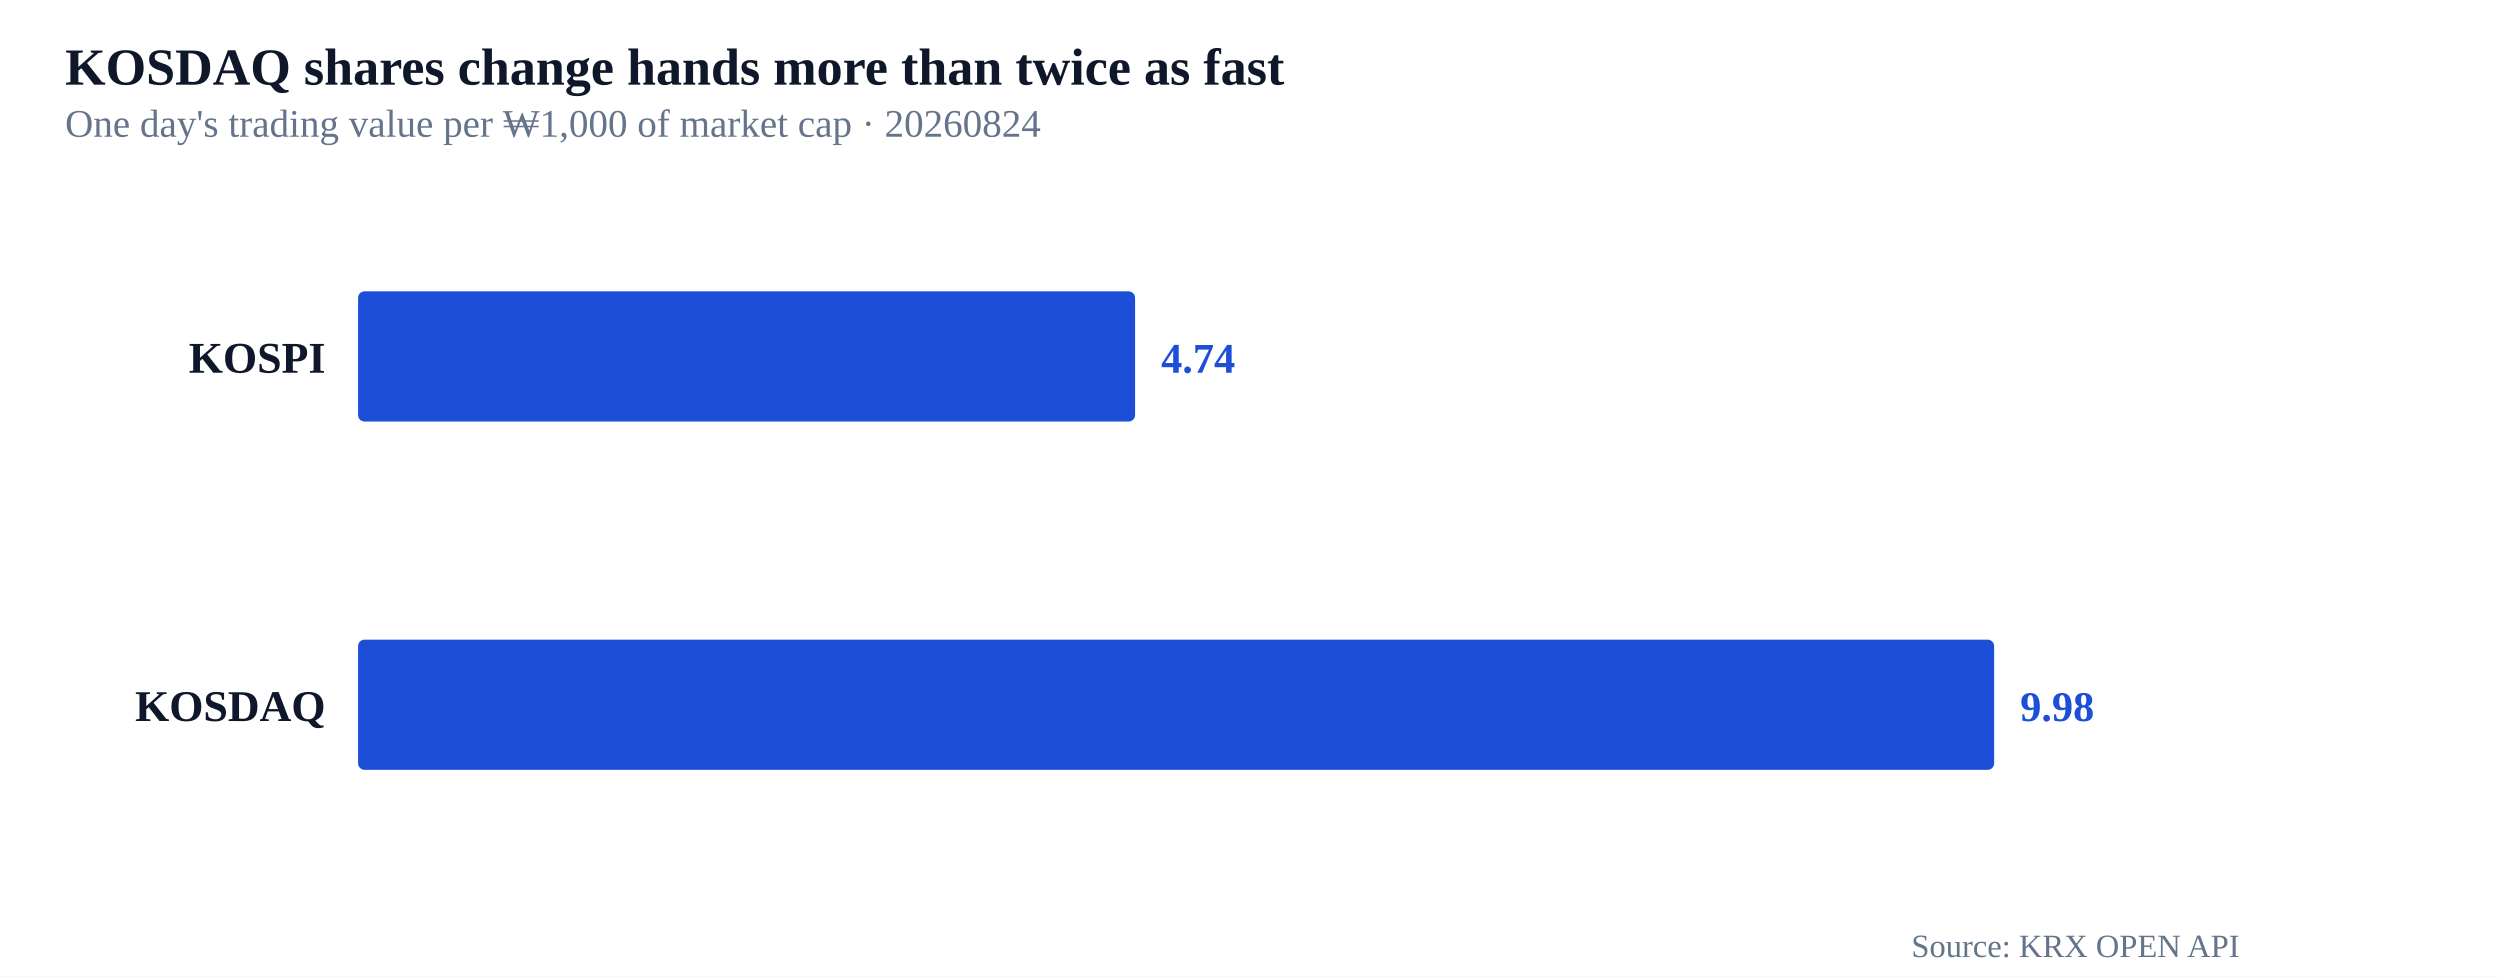
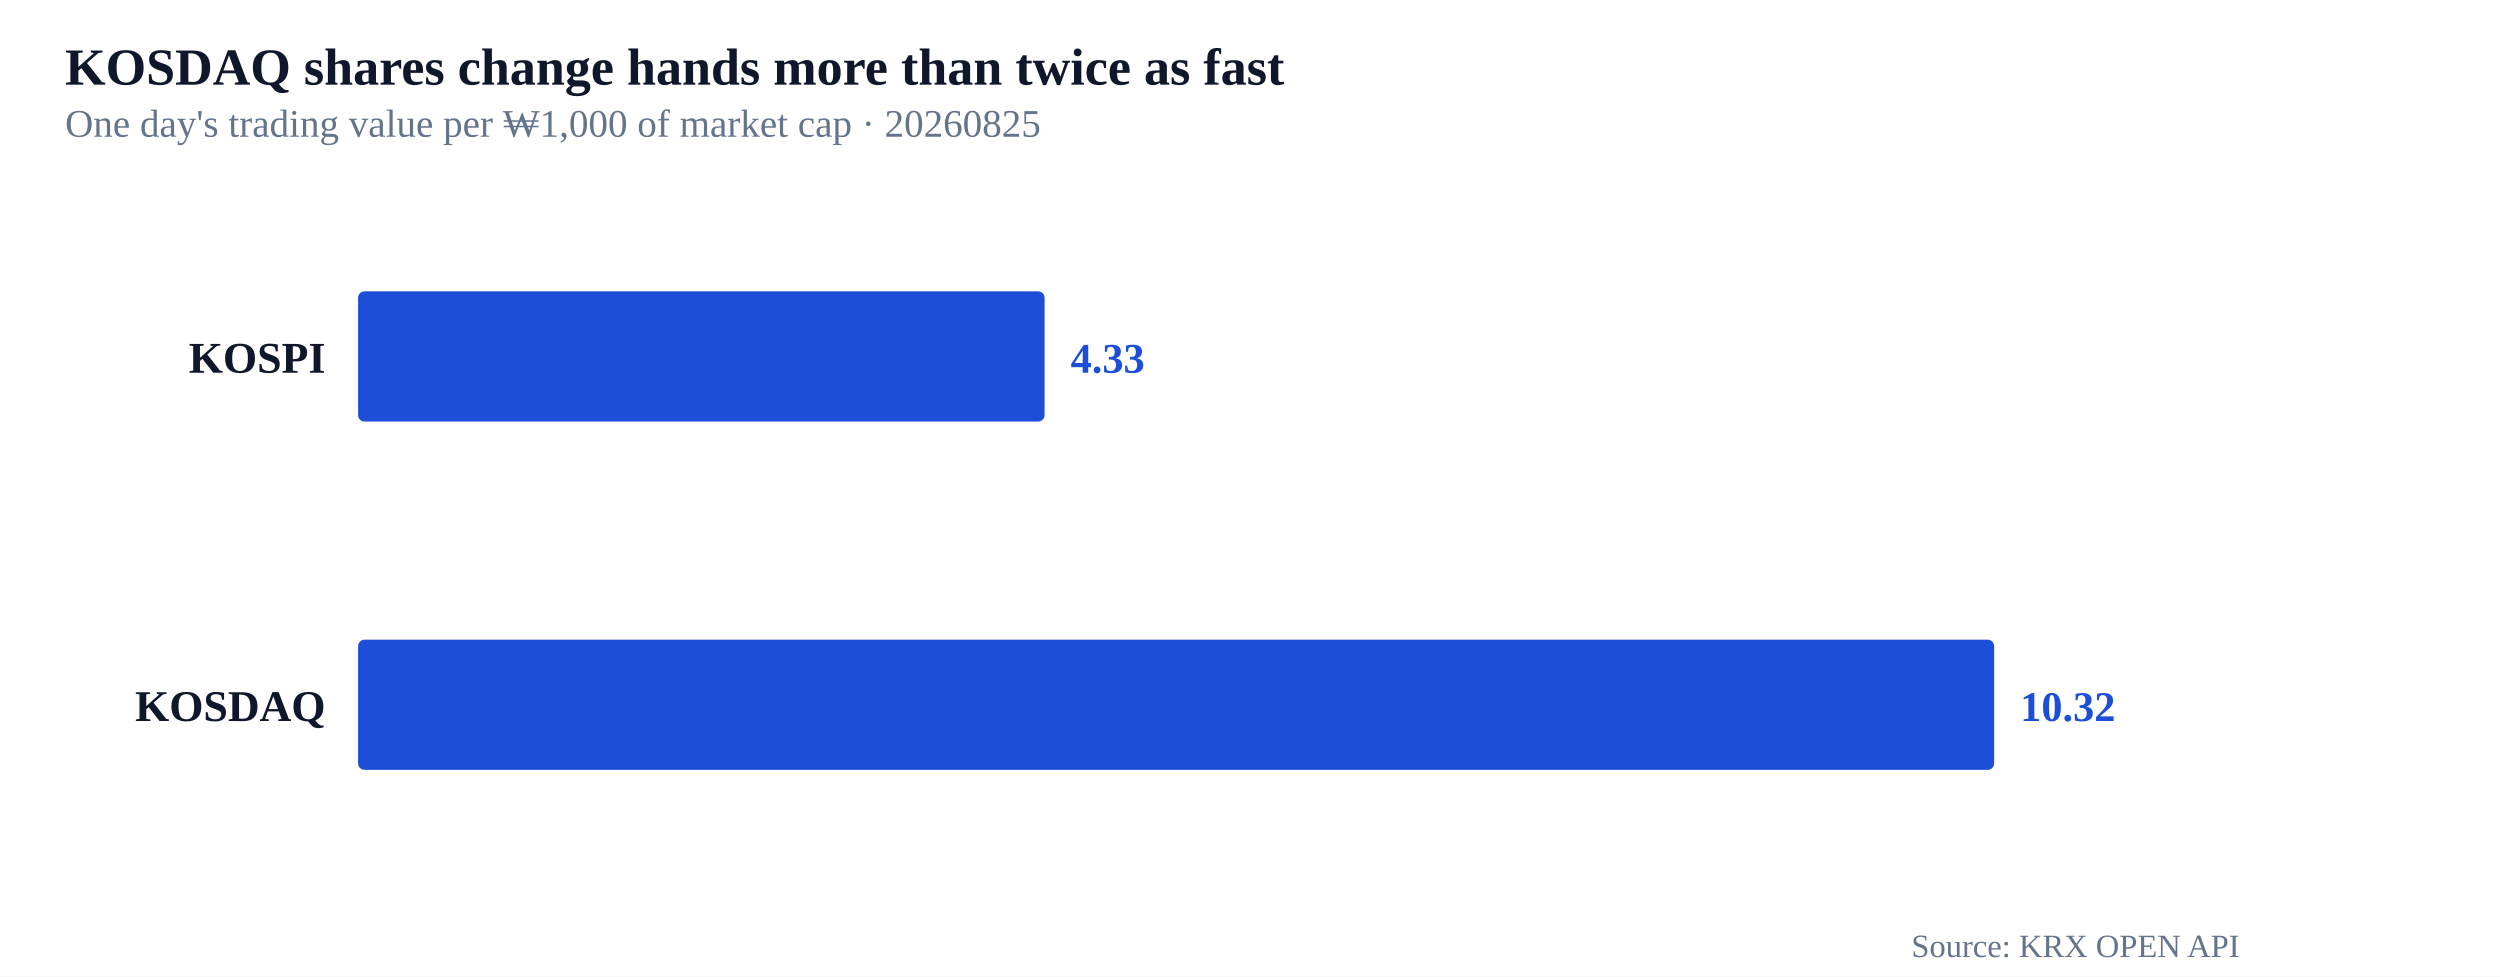
<svg xmlns="http://www.w3.org/2000/svg" viewBox="0 0 768 300" font-family="Georgia,'Times New Roman',serif" role="img" aria-label="Daily turnover per 1000 of market cap: KOSDAQ trades far more actively than KOSPI">
  <rect width="768" height="300" fill="#ffffff" />
  <text x="20" y="26" font-size="16" font-weight="700" fill="#0f172a">KOSDAQ shares change hands more than twice as fast</text>
-   <text x="20" y="42" font-size="12" fill="#64748b">One day's trading value per ₩1,000 of market cap · 20260824</text>
-   <rect x="110" y="89.5" width="238.7" height="40" fill="#1d4ed8" rx="2" />
+   <text x="20" y="42" font-size="12" fill="#64748b">One day's trading value per ₩1,000 of market cap · 20260825</text>
+   <rect x="110" y="89.5" width="210.9" height="40" fill="#1d4ed8" rx="2" />
  <text x="100" y="114.5" text-anchor="end" font-size="13.5" font-weight="700" fill="#0f172a">KOSPI</text>
-   <text x="356.7" y="114.5" font-size="13" font-weight="700" fill="#1d4ed8">4.74</text>
+   <text x="328.9" y="114.5" font-size="13" font-weight="700" fill="#1d4ed8">4.33</text>
  <rect x="110" y="196.5" width="502.6" height="40" fill="#1d4ed8" rx="2" />
  <text x="100" y="221.5" text-anchor="end" font-size="13.5" font-weight="700" fill="#0f172a">KOSDAQ</text>
-   <text x="620.6" y="221.5" font-size="13" font-weight="700" fill="#1d4ed8">9.98</text>
+   <text x="620.6" y="221.5" font-size="13" font-weight="700" fill="#1d4ed8">10.32</text>
  <text x="688" y="294" text-anchor="end" font-size="10" fill="#64748b">Source: KRX OPEN API</text>
</svg>
